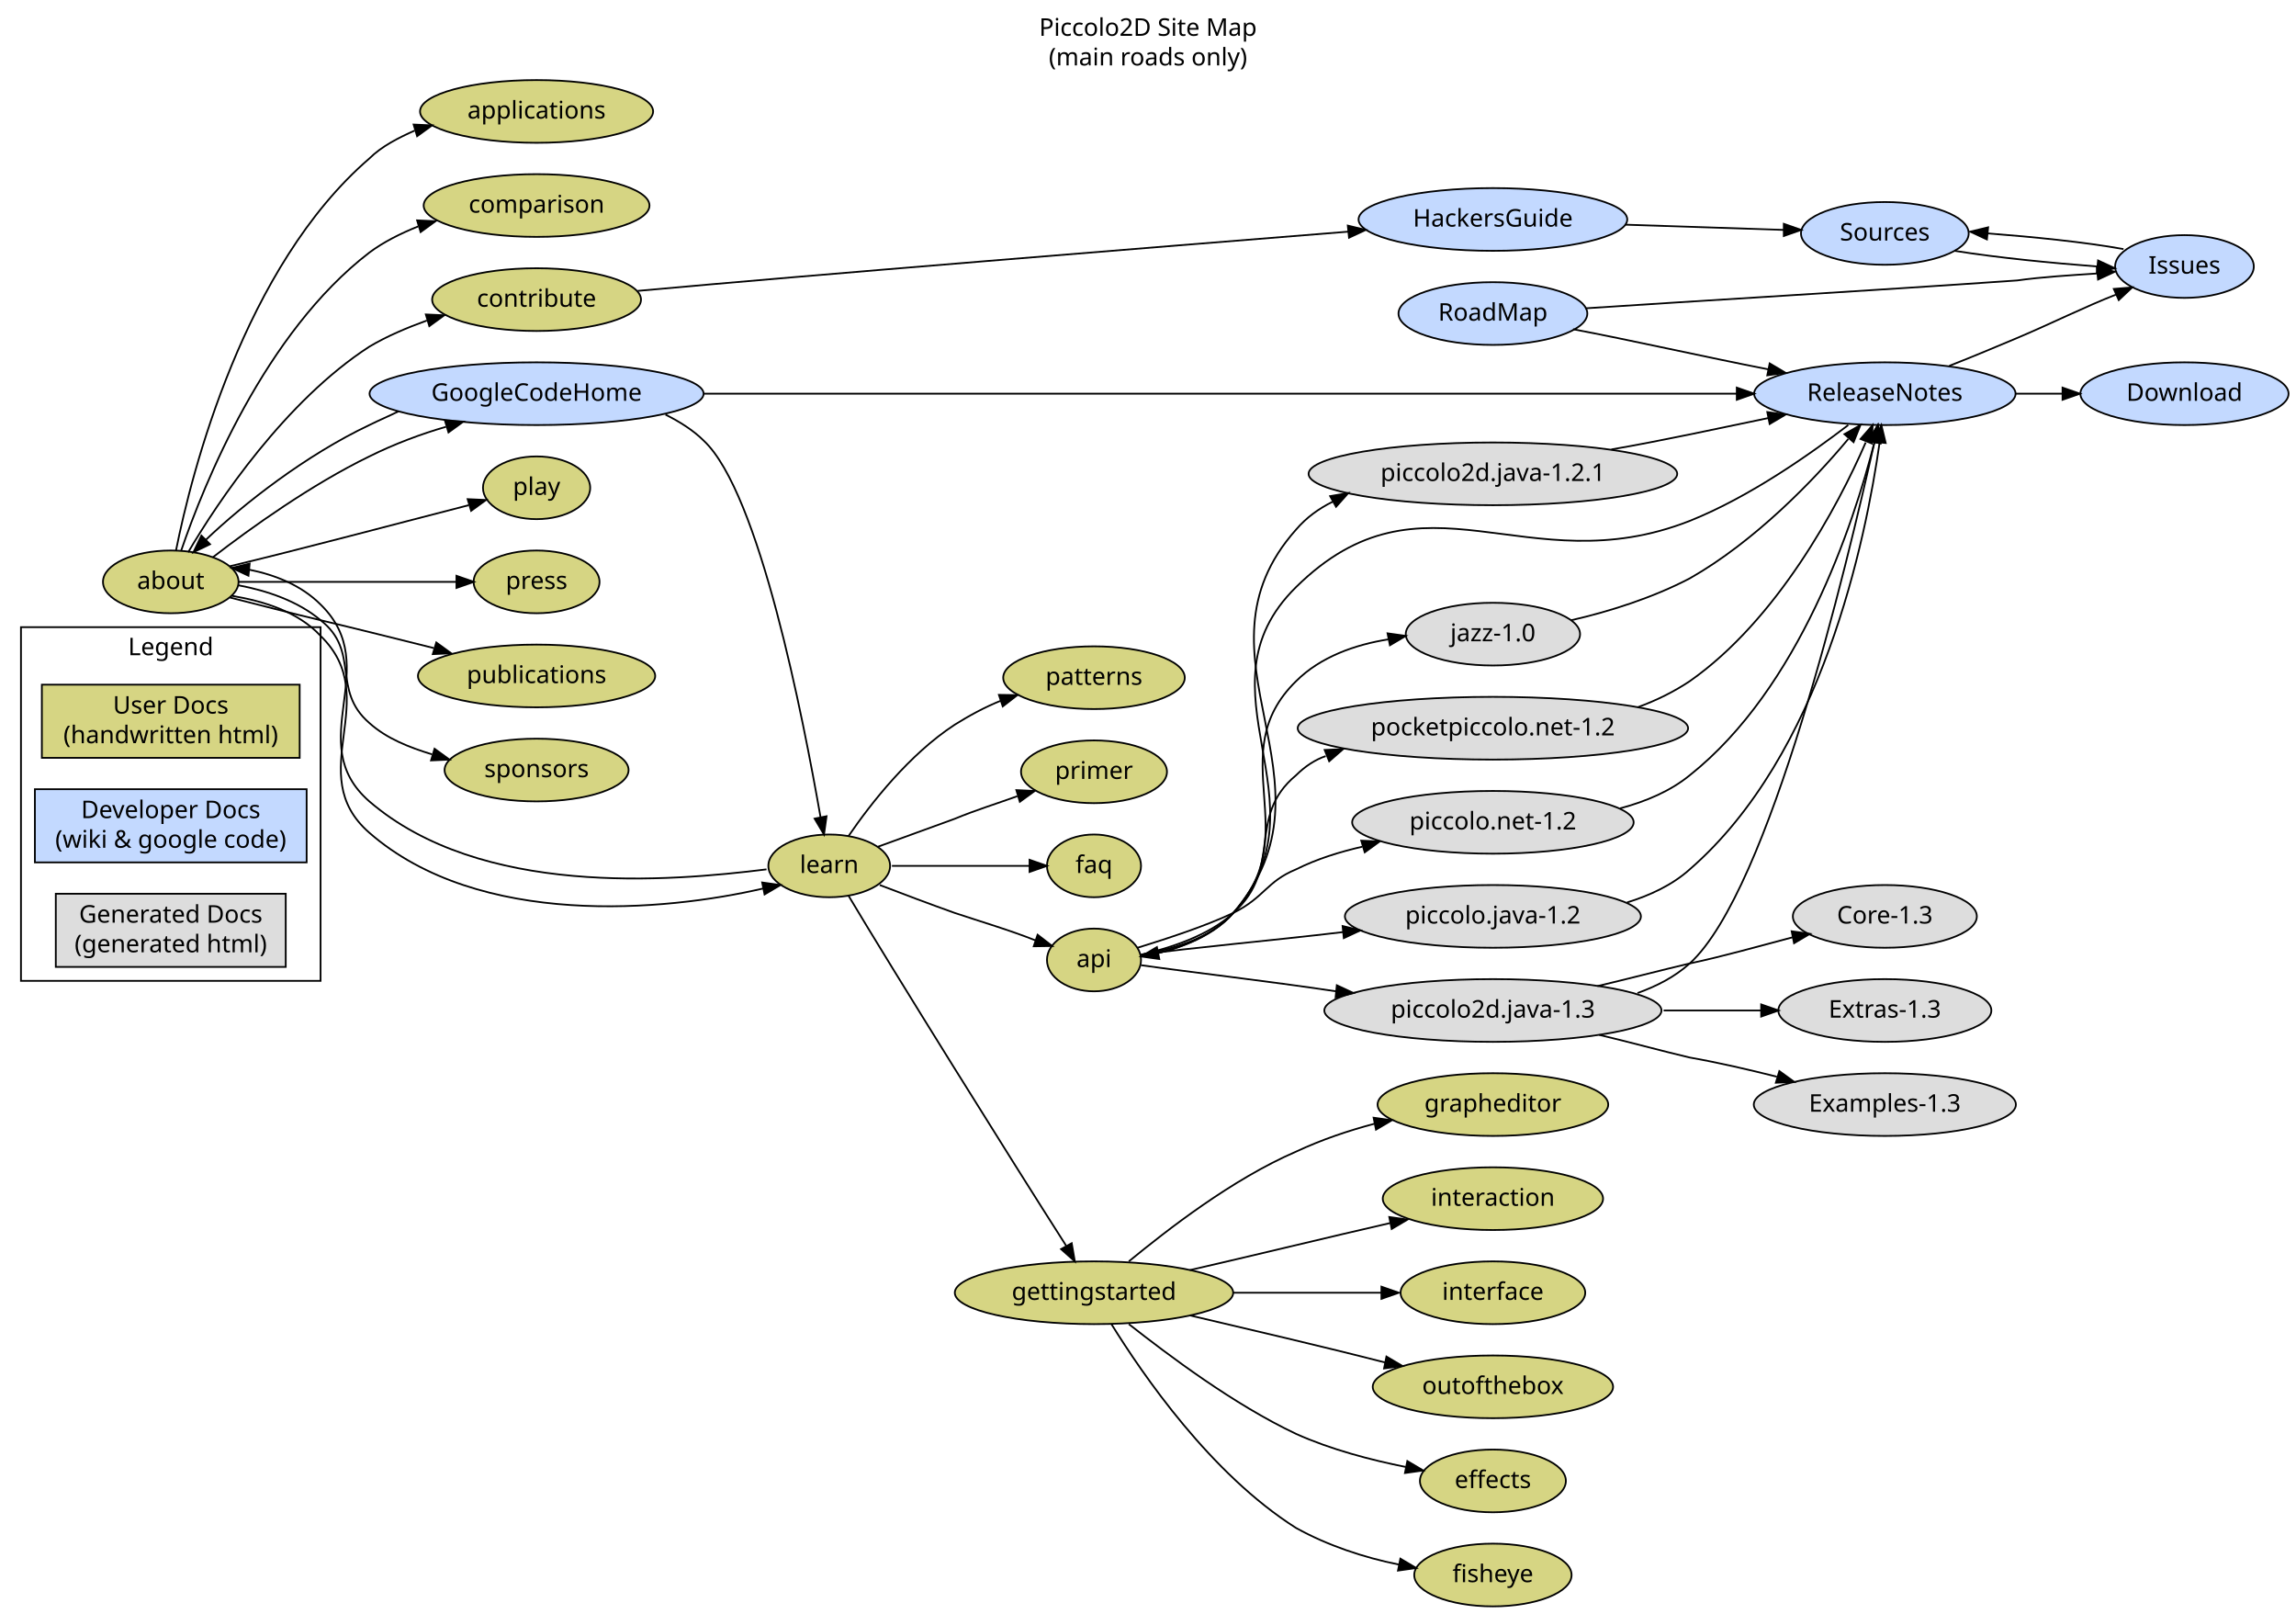
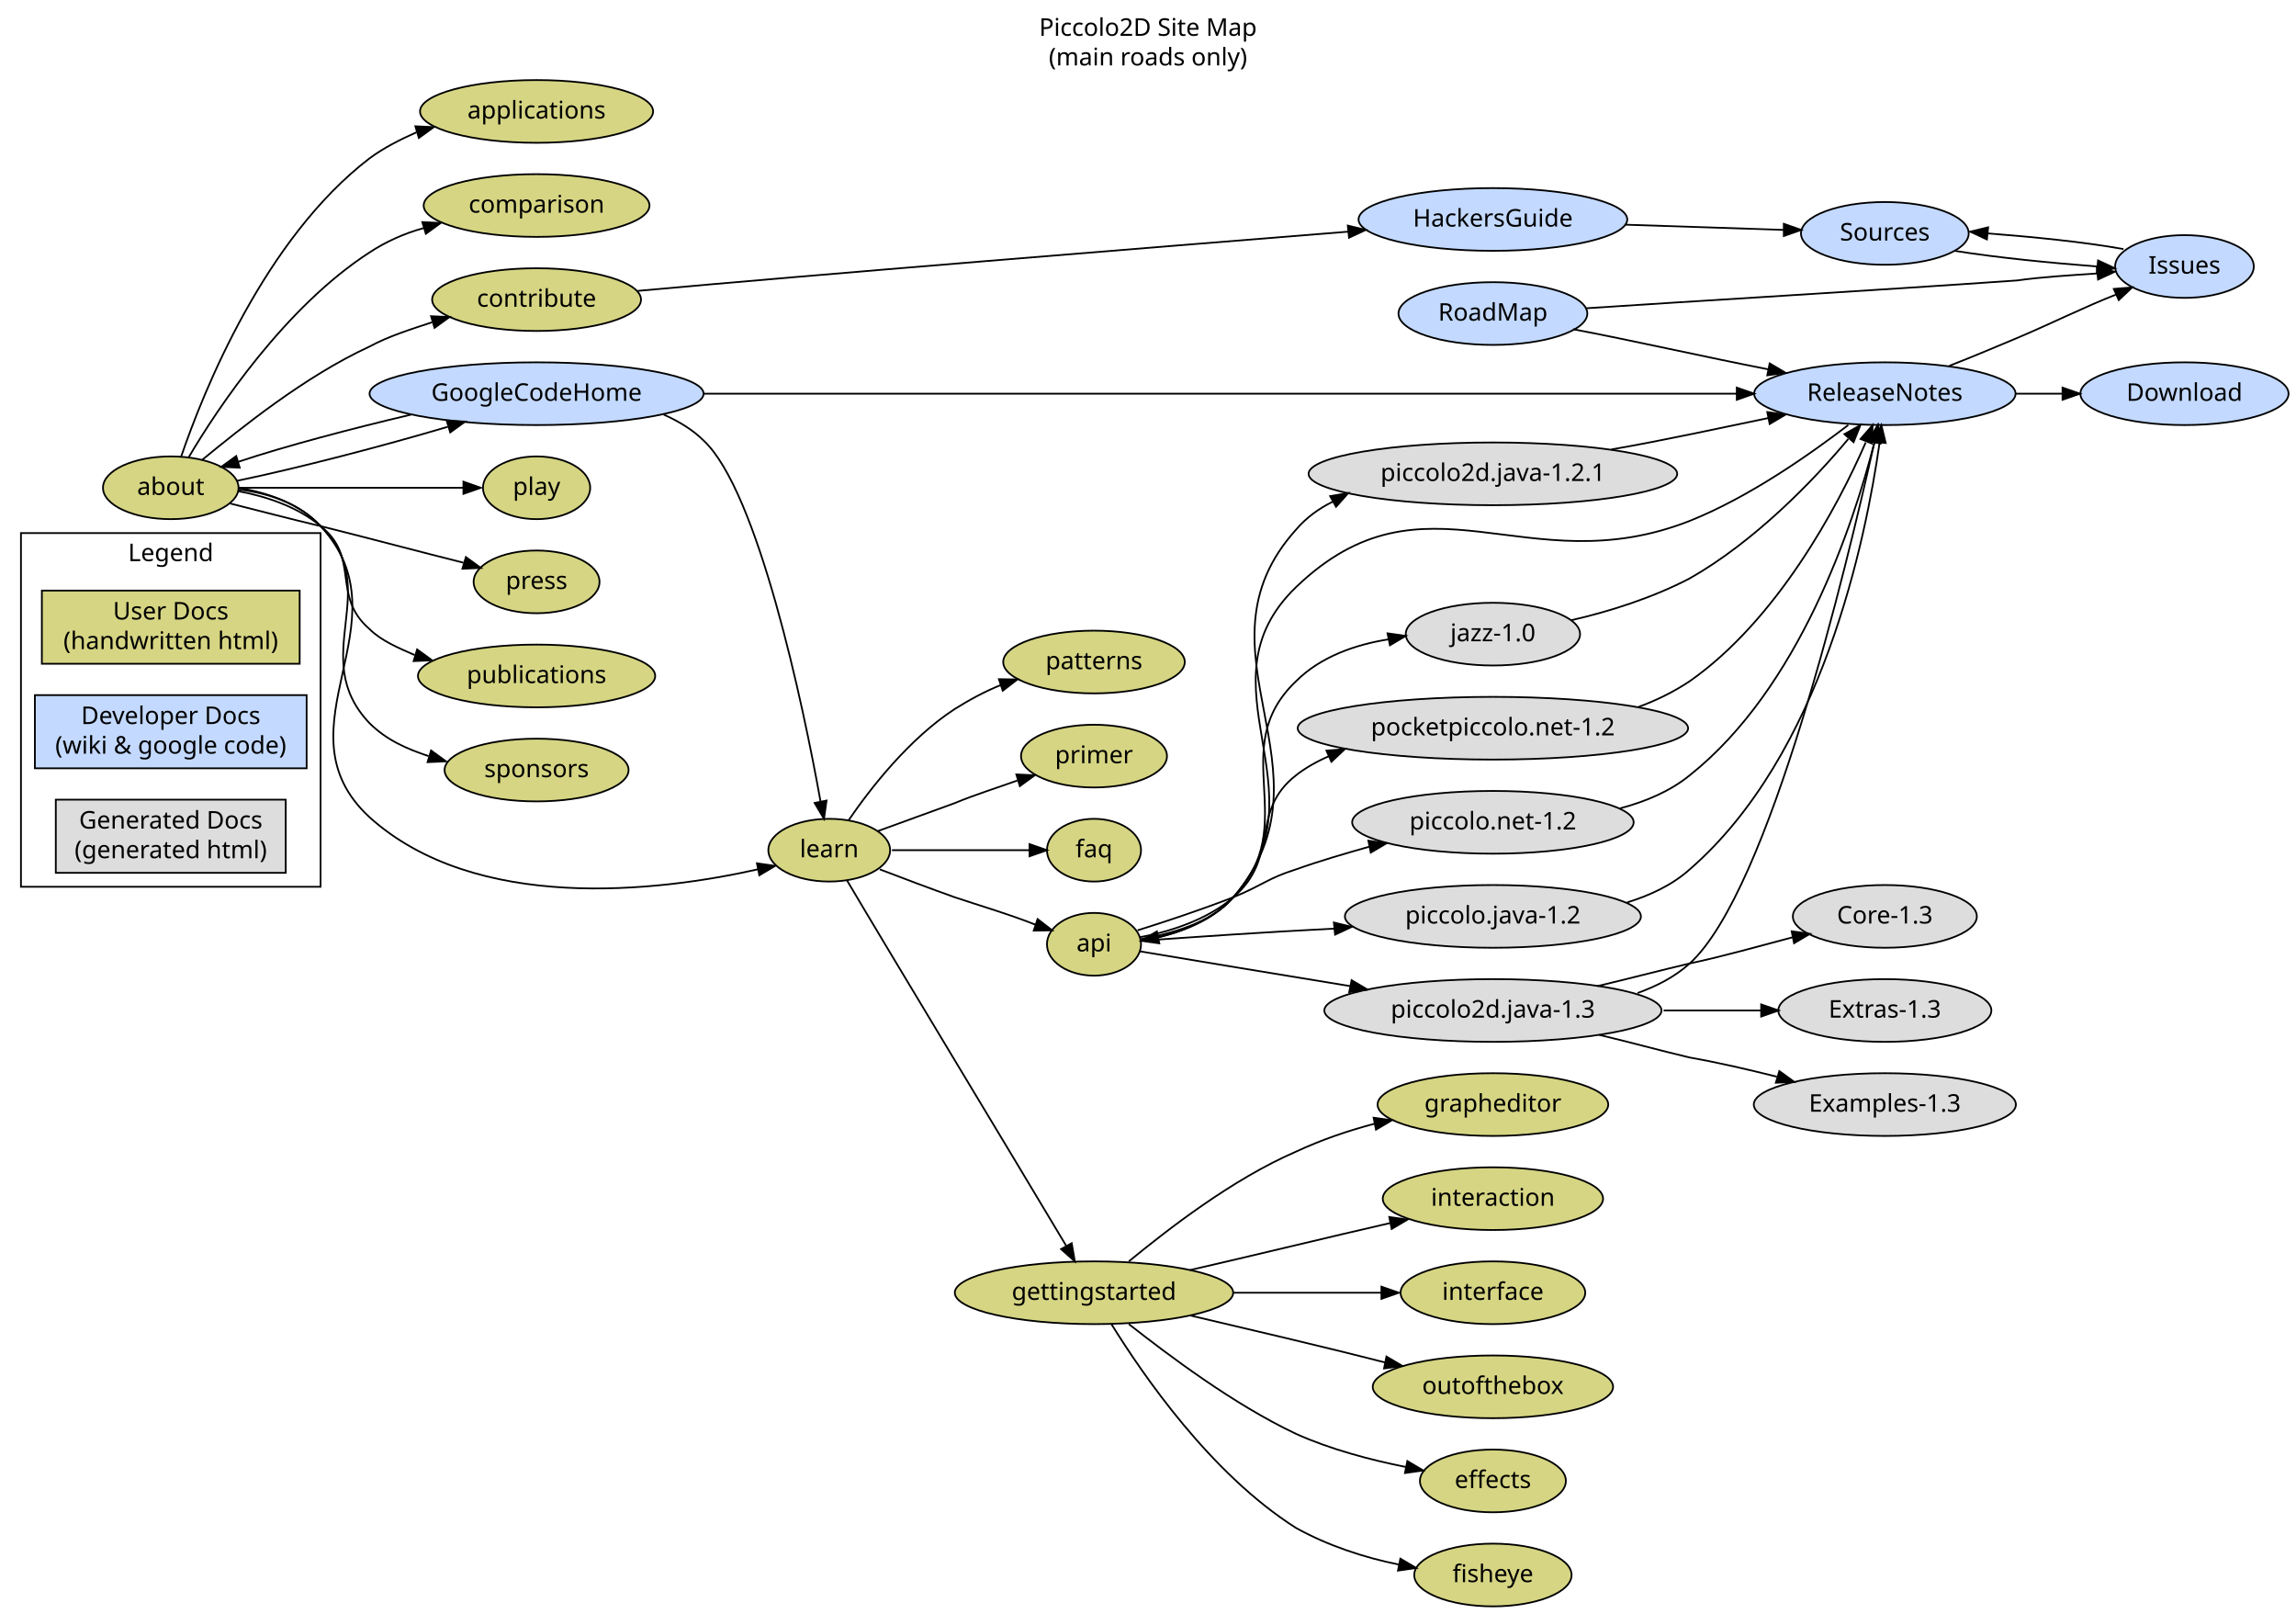
<svg xmlns="http://www.w3.org/2000/svg" xmlns:xlink="http://www.w3.org/1999/xlink" width="864pt" height="607pt" viewBox="0.00 0.00 864.00 607.03">
  <g id="graph0" class="graph" transform="scale(0.655539 0.655539) rotate(0) translate(4 921.956)">
    <polygon style="fill:white;stroke:white;" points="-4,4 -4,-921.956 1314,-921.956 1314,4 -4,4" />
    <text text-anchor="middle" x="655" y="-901.4" style="font-family:sans-serif;font-size:14.00;">Piccolo2D Site Map</text>
    <text text-anchor="middle" x="655" y="-884.4" style="font-family:sans-serif;font-size:14.00;">(main roads only)</text>
    <g id="cluster2" class="cluster">
-       <polygon style="fill:none;stroke:black;" points="8,-359 8,-562 180,-562 180,-359 8,-359" />
-       <text text-anchor="middle" x="94" y="-545.9" style="font-family:sans-serif;font-size:14.00;">Legend</text>
+       <polygon style="fill:none;stroke:black;" points="8,-413 8,-616 180,-616 180,-413 8,-413" />
+       <text text-anchor="middle" x="94" y="-599.9" style="font-family:sans-serif;font-size:14.00;">Legend</text>
    </g>
    <g id="node2" class="node">
-       <polygon style="fill:#d6d583;stroke:black;" points="168,-529 20,-529 20,-487 168,-487 168,-529" />
-       <text text-anchor="middle" x="94" y="-512.4" style="font-family:sans-serif;font-size:14.00;">User Docs</text>
-       <text text-anchor="middle" x="94" y="-495.4" style="font-family:sans-serif;font-size:14.00;">(handwritten html)</text>
+       <polygon style="fill:#d6d583;stroke:black;" points="168,-583 20,-583 20,-541 168,-541 168,-583" />
+       <text text-anchor="middle" x="94" y="-566.4" style="font-family:sans-serif;font-size:14.00;">User Docs</text>
+       <text text-anchor="middle" x="94" y="-549.4" style="font-family:sans-serif;font-size:14.00;">(handwritten html)</text>
    </g>
    <g id="node3" class="node">
-       <polygon style="fill:#c3d9ff;stroke:black;" points="172,-469 16,-469 16,-427 172,-427 172,-469" />
-       <text text-anchor="middle" x="94" y="-452.4" style="font-family:sans-serif;font-size:14.00;">Developer Docs</text>
-       <text text-anchor="middle" x="94" y="-435.4" style="font-family:sans-serif;font-size:14.00;">(wiki &amp; google code)</text>
+       <polygon style="fill:#c3d9ff;stroke:black;" points="172,-523 16,-523 16,-481 172,-481 172,-523" />
+       <text text-anchor="middle" x="94" y="-506.4" style="font-family:sans-serif;font-size:14.00;">Developer Docs</text>
+       <text text-anchor="middle" x="94" y="-489.4" style="font-family:sans-serif;font-size:14.00;">(wiki &amp; google code)</text>
    </g>
    <g id="node4" class="node">
-       <polygon style="fill:#dddddd;stroke:black;" points="160,-409 28,-409 28,-367 160,-367 160,-409" />
-       <text text-anchor="middle" x="94" y="-392.4" style="font-family:sans-serif;font-size:14.00;">Generated Docs</text>
-       <text text-anchor="middle" x="94" y="-375.4" style="font-family:sans-serif;font-size:14.00;">(generated html)</text>
+       <polygon style="fill:#dddddd;stroke:black;" points="160,-463 28,-463 28,-421 160,-421 160,-463" />
+       <text text-anchor="middle" x="94" y="-446.4" style="font-family:sans-serif;font-size:14.00;">Generated Docs</text>
+       <text text-anchor="middle" x="94" y="-429.4" style="font-family:sans-serif;font-size:14.00;">(generated html)</text>
    </g>
    <g id="node5" class="node">
      <a xlink:href="http://www.cs.umd.edu/hcil/piccolo/learn/about.shtml" xlink:title="about" target="_blank">
-         <ellipse style="fill:#d6d583;stroke:black;" cx="94" cy="-588" rx="38.913" ry="18" />
-         <text text-anchor="middle" x="94" y="-583.9" style="font-family:sans-serif;font-size:14.00;">about</text>
+         <ellipse style="fill:#d6d583;stroke:black;" cx="94" cy="-642" rx="38.913" ry="18" />
+         <text text-anchor="middle" x="94" y="-637.9" style="font-family:sans-serif;font-size:14.00;">about</text>
      </a>
    </g>
    <g id="node7" class="node">
      <a xlink:href="http://www.cs.umd.edu/hcil/jazz/applications/index.shtml" xlink:title="applications" target="_blank">
        <ellipse style="fill:#d6d583;stroke:black;" cx="304" cy="-858" rx="66.904" ry="18" />
        <text text-anchor="middle" x="304" y="-853.9" style="font-family:sans-serif;font-size:14.00;">applications</text>
      </a>
    </g>
    <g id="edge43" class="edge">
-       <path style="fill:none;stroke:black;" d="M97,-606C106,-651 136,-769 208,-831 215,-838 225,-843 234,-847" />
-       <polygon style="fill:black;stroke:black;" points="233.416,-850.479 244,-850 235.427,-843.774 233.416,-850.479" />
+       <path style="fill:none;stroke:black;" d="M100,-660C113,-698 148,-785 208,-831 216,-837 226,-842 235,-846" />
+       <polygon style="fill:black;stroke:black;" points="234.416,-849.479 245,-849 236.427,-842.774 234.416,-849.479" />
    </g>
    <g id="node8" class="node">
      <a xlink:href="http://www.cs.umd.edu/hcil/jazz/learn/comparison.shtml" xlink:title="comparison" target="_blank">
        <ellipse style="fill:#d6d583;stroke:black;" cx="304" cy="-804" rx="64.82" ry="18" />
        <text text-anchor="middle" x="304" y="-799.9" style="font-family:sans-serif;font-size:14.00;">comparison</text>
      </a>
    </g>
    <g id="edge45" class="edge">
-       <path style="fill:none;stroke:black;" d="M100,-606C113,-644 148,-731 208,-777 216,-783 226,-788 236,-792" />
-       <polygon style="fill:black;stroke:black;" points="235.416,-795.479 246,-795 237.427,-788.774 235.416,-795.479" />
+       <path style="fill:none;stroke:black;" d="M104,-659C121,-688 160,-746 208,-777 217,-783 228,-788 239,-791" />
+       <polygon style="fill:black;stroke:black;" points="238.416,-794.479 249,-794 240.427,-787.774 238.416,-794.479" />
    </g>
    <g id="node9" class="node">
      <a xlink:href="http://www.cs.umd.edu/hcil/jazz/contribute/index.shtml" xlink:title="contribute" target="_blank">
        <ellipse style="fill:#d6d583;stroke:black;" cx="304" cy="-750" rx="59.955" ry="18" />
        <text text-anchor="middle" x="304" y="-745.9" style="font-family:sans-serif;font-size:14.00;">contribute</text>
      </a>
    </g>
    <g id="edge47" class="edge">
-       <path style="fill:none;stroke:black;" d="M104,-605C121,-634 160,-692 208,-723 218,-729 230,-734 241,-738" />
-       <polygon style="fill:black;stroke:black;" points="240.416,-741.479 251,-741 242.427,-734.774 240.416,-741.479" />
+       <path style="fill:none;stroke:black;" d="M112,-658C134,-676 171,-706 208,-723 219,-729 232,-733 244,-737" />
+       <polygon style="fill:black;stroke:black;" points="243.416,-740.479 254,-740 245.427,-733.774 243.416,-740.479" />
    </g>
    <g id="node17" class="node">
      <a xlink:href="http://www.cs.umd.edu/hcil/jazz/learn/index.shtml" xlink:title="learn" target="_blank">
-         <ellipse style="fill:#d6d583;stroke:black;" cx="472" cy="-425" rx="34.94" ry="18" />
-         <text text-anchor="middle" x="472" y="-420.9" style="font-family:sans-serif;font-size:14.00;">learn</text>
+         <ellipse style="fill:#d6d583;stroke:black;" cx="472" cy="-434" rx="34.94" ry="18" />
+         <text text-anchor="middle" x="472" y="-429.9" style="font-family:sans-serif;font-size:14.00;">learn</text>
      </a>
    </g>
    <g id="edge53" class="edge">
-       <path style="fill:none;stroke:black;" d="M129,-580C147,-577 167,-571 180,-557 217,-521 169,-478 208,-444 271,-389 378,-399 434,-412" />
-       <polygon style="fill:black;stroke:black;" points="433.508,-415.471 444,-414 434.881,-408.607 433.508,-415.471" />
+       <path style="fill:none;stroke:black;" d="M133,-642C150,-639 168,-633 180,-620 231,-565 153,-504 208,-453 269,-398 373,-410 431,-423" />
+       <polygon style="fill:black;stroke:black;" points="430.508,-426.471 441,-425 431.881,-419.607 430.508,-426.471" />
    </g>
    <g id="node19" class="node">
      <a xlink:href="http://www.cs.umd.edu/hcil/jazz/play/index.shtml" xlink:title="play" target="_blank">
        <ellipse style="fill:#d6d583;stroke:black;" cx="304" cy="-642" rx="30.773" ry="18" />
        <text text-anchor="middle" x="304" y="-637.9" style="font-family:sans-serif;font-size:14.00;">play</text>
      </a>
    </g>
    <g id="edge55" class="edge">
-       <path style="fill:none;stroke:black;" d="M128,-597C166,-606 226,-622 265,-632" />
-       <polygon style="fill:black;stroke:black;" points="264.416,-635.479 275,-635 266.427,-628.774 264.416,-635.479" />
+       <path style="fill:none;stroke:black;" d="M133,-642C170,-642 225,-642 262,-642" />
+       <polygon style="fill:black;stroke:black;" points="262,-645.5 272,-642 262,-638.5 262,-645.5" />
    </g>
    <g id="node20" class="node">
      <a xlink:href="http://www.cs.umd.edu/hcil/jazz/press/index.shtml" xlink:title="press" target="_blank">
        <ellipse style="fill:#d6d583;stroke:black;" cx="304" cy="-588" rx="36.134" ry="18" />
        <text text-anchor="middle" x="304" y="-583.9" style="font-family:sans-serif;font-size:14.00;">press</text>
      </a>
    </g>
    <g id="edge57" class="edge">
-       <path style="fill:none;stroke:black;" d="M133,-588C169,-588 220,-588 258,-588" />
-       <polygon style="fill:black;stroke:black;" points="258,-591.5 268,-588 258,-584.5 258,-591.5" />
+       <path style="fill:none;stroke:black;" d="M128,-633C144,-629 163,-624 180,-620 208,-613 238,-605 262,-599" />
+       <polygon style="fill:black;stroke:black;" points="263.427,-602.226 272,-596 261.416,-595.521 263.427,-602.226" />
    </g>
    <g id="node21" class="node">
      <a xlink:href="http://www.cs.umd.edu/hcil/jazz/learn/publications.shtml" xlink:title="publications" target="_blank">
        <ellipse style="fill:#d6d583;stroke:black;" cx="304" cy="-534" rx="68.099" ry="18" />
        <text text-anchor="middle" x="304" y="-529.9" style="font-family:sans-serif;font-size:14.00;">publications</text>
      </a>
    </g>
    <g id="edge59" class="edge">
-       <path style="fill:none;stroke:black;" d="M128,-579C144,-575 163,-570 180,-566 201,-561 225,-555 245,-550" />
-       <polygon style="fill:black;stroke:black;" points="246.427,-553.226 255,-547 244.416,-546.521 246.427,-553.226" />
+       <path style="fill:none;stroke:black;" d="M133,-640C149,-637 167,-631 180,-620 203,-602 186,-580 208,-561 215,-554 225,-550 234,-546" />
+       <polygon style="fill:black;stroke:black;" points="235.427,-549.226 244,-543 233.416,-542.521 235.427,-549.226" />
    </g>
    <g id="node22" class="node">
      <a xlink:href="http://www.cs.umd.edu/hcil/jazz/team/sponsors.shtml" xlink:title="sponsors" target="_blank">
        <ellipse style="fill:#d6d583;stroke:black;" cx="304" cy="-480" rx="52.811" ry="18" />
        <text text-anchor="middle" x="304" y="-475.9" style="font-family:sans-serif;font-size:14.00;">sponsors</text>
      </a>
    </g>
    <g id="edge61" class="edge">
-       <path style="fill:none;stroke:black;" d="M133,-586C149,-583 167,-577 180,-566 203,-548 186,-526 208,-507 218,-498 231,-493 244,-489" />
-       <polygon style="fill:black;stroke:black;" points="245.427,-492.226 254,-486 243.416,-485.521 245.427,-492.226" />
+       <path style="fill:none;stroke:black;" d="M133,-641C150,-639 168,-633 180,-620 217,-584 172,-545 208,-507 218,-497 230,-492 242,-488" />
+       <polygon style="fill:black;stroke:black;" points="243.427,-491.226 252,-485 241.416,-484.521 243.427,-491.226" />
    </g>
    <g id="node26" class="node">
      <a xlink:href="http://code.google.com/p/piccolo2d/" xlink:title="GoogleCodeHome" target="_blank">
        <ellipse style="fill:#c3d9ff;stroke:black;" cx="304" cy="-696" rx="95.894" ry="18" />
        <text text-anchor="middle" x="304" y="-691.9" style="font-family:sans-serif;font-size:14.00;">GoogleCodeHome</text>
      </a>
    </g>
    <g id="edge51" class="edge">
-       <path style="fill:none;stroke:black;" d="M118,-602C140,-619 175,-644 208,-660 222,-667 238,-673 252,-677" />
-       <polygon style="fill:black;stroke:black;" points="251.416,-680.479 262,-680 253.427,-673.774 251.416,-680.479" />
+       <path style="fill:none;stroke:black;" d="M132,-646C166,-653 216,-666 253,-677" />
+       <polygon style="fill:black;stroke:black;" points="252.416,-680.479 263,-680 254.427,-673.774 252.416,-680.479" />
    </g>
    <g id="node6" class="node">
      <a xlink:href="http://www.cs.umd.edu/hcil/jazz/learn/api.shtml" xlink:title="api" target="_blank">
-         <ellipse style="fill:#d6d583;stroke:black;" cx="624" cy="-371" rx="27" ry="18" />
-         <text text-anchor="middle" x="624" y="-366.9" style="font-family:sans-serif;font-size:14.00;">api</text>
+         <ellipse style="fill:#d6d583;stroke:black;" cx="624" cy="-380" rx="27" ry="18" />
+         <text text-anchor="middle" x="624" y="-375.9" style="font-family:sans-serif;font-size:14.00;">api</text>
      </a>
    </g>
    <g id="node32" class="node">
      <ellipse style="fill:#dddddd;stroke:black;" cx="853" cy="-558" rx="50.032" ry="18" />
      <text text-anchor="middle" x="853" y="-553.9" style="font-family:sans-serif;font-size:14.00;">jazz-1.0</text>
    </g>
    <g id="edge63" class="edge">
-       <path style="fill:none;stroke:black;" d="M651,-374C668,-377 691,-383 704,-398 746,-443 697,-489 740,-531 754,-545 774,-552 793,-555" />
+       <path style="fill:none;stroke:black;" d="M651,-383C668,-386 691,-392 704,-407 744,-449 699,-492 740,-531 754,-545 774,-552 793,-555" />
      <polygon style="fill:black;stroke:black;" points="792.508,-558.471 803,-557 793.881,-551.607 792.508,-558.471" />
    </g>
    <g id="node33" class="node">
      <ellipse style="fill:#dddddd;stroke:black;" cx="853" cy="-504" rx="112.071" ry="18" />
      <text text-anchor="middle" x="853" y="-499.9" style="font-family:sans-serif;font-size:14.00;">pocketpiccolo.net-1.2</text>
    </g>
    <g id="edge73" class="edge">
-       <path style="fill:none;stroke:black;" d="M651,-374C668,-378 690,-385 704,-398 733,-424 711,-453 740,-477 745,-482 751,-486 757,-488" />
-       <polygon style="fill:black;stroke:black;" points="756.415,-491.536 767,-492 759.015,-485.036 756.415,-491.536" />
+       <path style="fill:none;stroke:black;" d="M650,-384C667,-387 689,-394 704,-407 731,-430 713,-456 740,-477 745,-481 752,-485 759,-488" />
+       <polygon style="fill:black;stroke:black;" points="757.44,-491.137 768,-492 760.283,-484.74 757.44,-491.137" />
    </g>
    <g id="node34" class="node">
      <ellipse style="fill:#dddddd;stroke:black;" cx="853" cy="-450" rx="80.802" ry="18" />
      <text text-anchor="middle" x="853" y="-445.9" style="font-family:sans-serif;font-size:14.00;">piccolo.net-1.2</text>
    </g>
    <g id="edge71" class="edge">
-       <path style="fill:none;stroke:black;" d="M649,-378C665,-383 687,-390 704,-398 722,-407 723,-416 740,-423 752,-429 765,-433 778,-436" />
-       <polygon style="fill:black;stroke:black;" points="777.416,-439.479 788,-439 779.427,-432.774 777.416,-439.479" />
+       <path style="fill:none;stroke:black;" d="M649,-388C665,-393 686,-400 704,-407 721,-414 724,-418 740,-423 754,-428 768,-432 782,-436" />
+       <polygon style="fill:black;stroke:black;" points="781.508,-439.471 792,-438 782.881,-432.607 781.508,-439.471" />
    </g>
    <g id="node35" class="node">
      <ellipse style="fill:#dddddd;stroke:black;" cx="853" cy="-396" rx="84.971" ry="18" />
      <text text-anchor="middle" x="853" y="-391.9" style="font-family:sans-serif;font-size:14.00;">piccolo.java-1.2</text>
    </g>
    <g id="edge65" class="edge">
-       <path style="fill:none;stroke:black;" d="M651,-374C679,-378 725,-382 767,-387" />
-       <polygon style="fill:black;stroke:black;" points="766.701,-390.488 777,-388 767.398,-383.522 766.701,-390.488" />
+       <path style="fill:none;stroke:black;" d="M651,-382C679,-384 722,-387 762,-389" />
+       <polygon style="fill:black;stroke:black;" points="761.701,-392.488 772,-390 762.398,-385.522 761.701,-392.488" />
    </g>
    <g id="node36" class="node">
      <a xlink:href="http://piccolo2d.googlecode.com/svn/site/piccolo2d.java/release-1.2.1" xlink:title="piccolo2d.java-1.2.1" target="_blank">
        <ellipse style="fill:#dddddd;stroke:black;" cx="853" cy="-650" rx="105.818" ry="18" />
        <text text-anchor="middle" x="853" y="-645.9" style="font-family:sans-serif;font-size:14.00;">piccolo2d.java-1.2.1</text>
      </a>
    </g>
    <g id="edge67" class="edge">
-       <path style="fill:none;stroke:black;" d="M651,-373C669,-376 691,-383 704,-398 769,-474 675,-545 740,-618 746,-625 753,-630 761,-634" />
+       <path style="fill:none;stroke:black;" d="M651,-382C669,-385 691,-392 704,-407 766,-480 677,-548 740,-618 746,-625 753,-630 761,-634" />
      <polygon style="fill:black;stroke:black;" points="759.559,-637.203 770,-639 762.958,-631.084 759.559,-637.203" />
    </g>
    <g id="node37" class="node">
      <a xlink:href="http://piccolo2d.googlecode.com/svn/site/piccolo2d.java/release-1.3-SNAPSHOT/piccolo2d/index.html" xlink:title="piccolo2d.java-1.3" target="_blank">
        <ellipse style="fill:#dddddd;stroke:black;" cx="853" cy="-342" rx="96.785" ry="18" />
        <text text-anchor="middle" x="853" y="-337.9" style="font-family:sans-serif;font-size:14.00;">piccolo2d.java-1.3</text>
      </a>
    </g>
    <g id="edge69" class="edge">
-       <path style="fill:none;stroke:black;" d="M651,-368C679,-364 723,-359 763,-353" />
-       <polygon style="fill:black;stroke:black;" points="763.398,-356.478 773,-352 762.701,-349.512 763.398,-356.478" />
+       <path style="fill:none;stroke:black;" d="M650,-376C680,-371 728,-363 771,-356" />
+       <polygon style="fill:black;stroke:black;" points="771.881,-359.393 781,-354 770.508,-352.529 771.881,-359.393" />
    </g>
    <g id="node27" class="node">
      <a xlink:href="http://code.google.com/p/piccolo2d/wiki/HackersGuide" xlink:title="HackersGuide" target="_blank">
        <ellipse style="fill:#c3d9ff;stroke:black;" cx="853" cy="-796" rx="77.132" ry="18" />
        <text text-anchor="middle" x="853" y="-791.9" style="font-family:sans-serif;font-size:14.00;">HackersGuide</text>
      </a>
    </g>
    <g id="edge75" class="edge">
      <path style="fill:none;stroke:black;" d="M362,-755C460,-764 658,-780 770,-789" />
      <polygon style="fill:black;stroke:black;" points="769.701,-792.488 780,-790 770.398,-785.522 769.701,-792.488" />
    </g>
    <g id="node10" class="node">
      <a xlink:href="http://www.cs.umd.edu/hcil/piccolo/learn/effects.shtml" xlink:title="effects" target="_blank">
        <ellipse style="fill:#d6d583;stroke:black;" cx="853" cy="-72" rx="41.889" ry="18" />
        <text text-anchor="middle" x="853" y="-67.9" style="font-family:sans-serif;font-size:14.00;">effects</text>
      </a>
    </g>
    <g id="node11" class="node">
      <a xlink:href="http://www.cs.umd.edu/hcil/jazz/learn/dev-faq.shtml" xlink:title="faq" target="_blank">
-         <ellipse style="fill:#d6d583;stroke:black;" cx="624" cy="-425" rx="27" ry="18" />
-         <text text-anchor="middle" x="624" y="-420.9" style="font-family:sans-serif;font-size:14.00;">faq</text>
+         <ellipse style="fill:#d6d583;stroke:black;" cx="624" cy="-434" rx="27" ry="18" />
+         <text text-anchor="middle" x="624" y="-429.9" style="font-family:sans-serif;font-size:14.00;">faq</text>
      </a>
    </g>
    <g id="node12" class="node">
      <a xlink:href="http://www.cs.umd.edu/hcil/piccolo/learn/fisheye.shtml" xlink:title="fisheye" target="_blank">
        <ellipse style="fill:#d6d583;stroke:black;" cx="853" cy="-18" rx="45.167" ry="18" />
        <text text-anchor="middle" x="853" y="-13.9" style="font-family:sans-serif;font-size:14.00;">fisheye</text>
      </a>
    </g>
    <g id="node13" class="node">
      <a xlink:href="http://www.cs.umd.edu/hcil/piccolo/learn/get-started.shtml" xlink:title="gettingstarted" target="_blank">
        <ellipse style="fill:#d6d583;stroke:black;" cx="624" cy="-180" rx="79.912" ry="18" />
        <text text-anchor="middle" x="624" y="-175.9" style="font-family:sans-serif;font-size:14.00;">gettingstarted</text>
      </a>
    </g>
    <g id="edge77" class="edge">
      <path style="fill:none;stroke:black;" d="M644,-162C667,-144 704,-116 740,-99 760,-90 783,-84 803,-80" />
      <polygon style="fill:black;stroke:black;" points="803.881,-83.393 813,-78 802.508,-76.529 803.881,-83.393" />
    </g>
    <g id="edge79" class="edge">
      <path style="fill:none;stroke:black;" d="M634,-162C652,-133 691,-76 740,-45 758,-35 779,-28 799,-24" />
      <polygon style="fill:black;stroke:black;" points="799.881,-27.393 809,-22 798.508,-20.529 799.881,-27.393" />
    </g>
    <g id="node14" class="node">
      <a xlink:href="http://www.cs.umd.edu/hcil/piccolo/learn/grapheditor.shtml" xlink:title="grapheditor" target="_blank">
        <ellipse style="fill:#d6d583;stroke:black;" cx="853" cy="-288" rx="66.207" ry="18" />
        <text text-anchor="middle" x="853" y="-283.9" style="font-family:sans-serif;font-size:14.00;">grapheditor</text>
      </a>
    </g>
    <g id="edge81" class="edge">
      <path style="fill:none;stroke:black;" d="M644,-198C666,-216 703,-245 740,-261 755,-268 770,-273 785,-277" />
      <polygon style="fill:black;stroke:black;" points="784.508,-280.471 795,-279 785.881,-273.607 784.508,-280.471" />
    </g>
    <g id="node15" class="node">
      <a xlink:href="http://www.cs.umd.edu/hcil/piccolo/learn/interaction.shtml" xlink:title="interaction" target="_blank">
        <ellipse style="fill:#d6d583;stroke:black;" cx="853" cy="-234" rx="63.234" ry="18" />
        <text text-anchor="middle" x="853" y="-229.9" style="font-family:sans-serif;font-size:14.00;">interaction</text>
      </a>
    </g>
    <g id="edge83" class="edge">
      <path style="fill:none;stroke:black;" d="M679,-193C714,-201 759,-212 794,-220" />
      <polygon style="fill:black;stroke:black;" points="793.508,-223.471 804,-222 794.881,-216.607 793.508,-223.471" />
    </g>
    <g id="node16" class="node">
      <a xlink:href="http://www.cs.umd.edu/hcil/piccolo/learn/interface.shtml" xlink:title="interface" target="_blank">
        <ellipse style="fill:#d6d583;stroke:black;" cx="853" cy="-180" rx="53.006" ry="18" />
        <text text-anchor="middle" x="853" y="-175.9" style="font-family:sans-serif;font-size:14.00;">interface</text>
      </a>
    </g>
    <g id="edge85" class="edge">
      <path style="fill:none;stroke:black;" d="M704,-180C732,-180 763,-180 789,-180" />
      <polygon style="fill:black;stroke:black;" points="789,-183.5 799,-180 789,-176.5 789,-183.5" />
    </g>
    <g id="node18" class="node">
      <a xlink:href="http://www.cs.umd.edu/hcil/piccolo/learn/out-of-box-java.shtml" xlink:title="outofthebox" target="_blank">
        <ellipse style="fill:#d6d583;stroke:black;" cx="853" cy="-126" rx="68.988" ry="18" />
        <text text-anchor="middle" x="853" y="-121.9" style="font-family:sans-serif;font-size:14.00;">outofthebox</text>
      </a>
    </g>
    <g id="edge87" class="edge">
      <path style="fill:none;stroke:black;" d="M679,-167C713,-159 756,-149 791,-140" />
      <polygon style="fill:black;stroke:black;" points="791.881,-143.393 801,-138 790.508,-136.529 791.881,-143.393" />
    </g>
    <g id="edge89" class="edge">
-       <path style="fill:none;stroke:black;" d="M436,-423C380,-416 272,-407 208,-462 169,-496 217,-539 180,-575 169,-586 154,-592 139,-595" />
-       <polygon style="fill:black;stroke:black;" points="138.602,-591.522 129,-596 139.299,-598.488 138.602,-591.522" />
+       <path style="fill:none;stroke:black;" d="M501,-423C514,-418 530,-412 544,-407 559,-402 576,-397 591,-391" />
+       <polygon style="fill:black;stroke:black;" points="591.62,-394.483 600,-388 589.406,-387.842 591.62,-394.483" />
+     </g>
+     <g id="edge49" class="edge">
+       <path style="fill:none;stroke:black;" d="M508,-434C532,-434 563,-434 587,-434" />
+       <polygon style="fill:black;stroke:black;" points="587,-437.5 597,-434 587,-430.5 587,-437.5" />
    </g>
    <g id="edge91" class="edge">
-       <path style="fill:none;stroke:black;" d="M501,-414C514,-409 530,-403 544,-398 559,-393 576,-388 591,-382" />
-       <polygon style="fill:black;stroke:black;" points="591.62,-385.483 600,-379 589.406,-378.842 591.62,-385.483" />
-     </g>
-     <g id="edge49" class="edge">
-       <path style="fill:none;stroke:black;" d="M508,-425C532,-425 563,-425 587,-425" />
-       <polygon style="fill:black;stroke:black;" points="587,-428.5 597,-425 587,-421.5 587,-428.5" />
-     </g>
-     <g id="edge93" class="edge">
-       <path style="fill:none;stroke:black;" d="M483,-408C508,-366 576,-257 608,-207" />
+       <path style="fill:none;stroke:black;" d="M482,-417C508,-373 577,-259 608,-207" />
      <polygon style="fill:black;stroke:black;" points="611.203,-208.441 613,-198 605.084,-205.042 611.203,-208.441" />
    </g>
    <g id="node23" class="node">
      <a xlink:href="http://www.cs.umd.edu/hcil/jazz/learn/patterns.shtml" xlink:title="patterns" target="_blank">
-         <ellipse style="fill:#d6d583;stroke:black;" cx="624" cy="-533" rx="52.116" ry="18" />
-         <text text-anchor="middle" x="624" y="-528.9" style="font-family:sans-serif;font-size:14.00;">patterns</text>
-       </a>
-     </g>
-     <g id="edge95" class="edge">
-       <path style="fill:none;stroke:black;" d="M483,-442C496,-461 518,-489 544,-506 552,-511 561,-516 571,-520" />
-       <polygon style="fill:black;stroke:black;" points="569.406,-523.158 580,-523 571.62,-516.517 569.406,-523.158" />
+         <ellipse style="fill:#d6d583;stroke:black;" cx="624" cy="-542" rx="52.116" ry="18" />
+         <text text-anchor="middle" x="624" y="-537.9" style="font-family:sans-serif;font-size:14.00;">patterns</text>
+       </a>
+     </g>
+     <g id="edge93" class="edge">
+       <path style="fill:none;stroke:black;" d="M483,-451C496,-470 518,-498 544,-515 552,-520 561,-525 571,-529" />
+       <polygon style="fill:black;stroke:black;" points="569.406,-532.158 580,-532 571.62,-525.517 569.406,-532.158" />
    </g>
    <g id="node24" class="node">
      <a xlink:href="http://www.cs.umd.edu/hcil/jazz/learn/graphics.shtml" xlink:title="primer" target="_blank">
-         <ellipse style="fill:#d6d583;stroke:black;" cx="624" cy="-479" rx="41.889" ry="18" />
-         <text text-anchor="middle" x="624" y="-474.9" style="font-family:sans-serif;font-size:14.00;">primer</text>
-       </a>
-     </g>
-     <g id="edge97" class="edge">
-       <path style="fill:none;stroke:black;" d="M500,-436C514,-441 530,-447 544,-452 556,-457 569,-461 580,-465" />
-       <polygon style="fill:black;stroke:black;" points="579.416,-468.479 590,-468 581.427,-461.774 579.416,-468.479" />
+         <ellipse style="fill:#d6d583;stroke:black;" cx="624" cy="-488" rx="41.889" ry="18" />
+         <text text-anchor="middle" x="624" y="-483.9" style="font-family:sans-serif;font-size:14.00;">primer</text>
+       </a>
+     </g>
+     <g id="edge95" class="edge">
+       <path style="fill:none;stroke:black;" d="M500,-445C514,-450 530,-456 544,-461 556,-466 569,-470 580,-474" />
+       <polygon style="fill:black;stroke:black;" points="579.416,-477.479 590,-477 581.427,-470.774 579.416,-477.479" />
    </g>
    <g id="node25" class="node">
      <a xlink:href="http://code.google.com/p/piccolo2d/downloads/list" xlink:title="Download" target="_blank">
        <ellipse style="fill:#c3d9ff;stroke:black;" cx="1250" cy="-696" rx="59.76" ry="18" />
        <text text-anchor="middle" x="1250" y="-691.9" style="font-family:sans-serif;font-size:14.00;">Download</text>
      </a>
    </g>
    <g id="edge3" class="edge">
-       <path style="fill:none;stroke:black;" d="M225,-686C219,-683 214,-681 208,-678 172,-661 136,-633 114,-612" />
-       <polygon style="fill:black;stroke:black;" points="116.546,-609.596 107,-605 111.596,-614.546 116.546,-609.596" />
+       <path style="fill:none;stroke:black;" d="M232,-684C198,-676 160,-666 133,-657" />
+       <polygon style="fill:black;stroke:black;" points="133.584,-653.521 123,-654 131.573,-660.226 133.584,-653.521" />
    </g>
    <g id="edge5" class="edge">
-       <path style="fill:none;stroke:black;" d="M378,-684C386,-680 394,-675 400,-669 432,-639 457,-510 467,-453" />
-       <polygon style="fill:black;stroke:black;" points="470.471,-453.492 469,-443 463.607,-452.119 470.471,-453.492" />
+       <path style="fill:none;stroke:black;" d="M377,-684C386,-680 394,-675 400,-669 431,-640 457,-518 467,-462" />
+       <polygon style="fill:black;stroke:black;" points="470.471,-462.492 469,-452 463.607,-461.119 470.471,-462.492" />
    </g>
    <g id="node29" class="node">
      <a xlink:href="http://code.google.com/p/piccolo2d/wiki/ReleaseNotes" xlink:title="ReleaseNotes" target="_blank">
        <ellipse style="fill:#c3d9ff;stroke:black;" cx="1078" cy="-696" rx="75.047" ry="18" />
        <text text-anchor="middle" x="1078" y="-691.9" style="font-family:sans-serif;font-size:14.00;">ReleaseNotes</text>
      </a>
    </g>
    <g id="edge7" class="edge">
      <path style="fill:none;stroke:black;" d="M400,-696C552,-696 847,-696 993,-696" />
      <polygon style="fill:black;stroke:black;" points="993,-699.5 1003,-696 993,-692.5 993,-699.5" />
    </g>
    <g id="node31" class="node">
      <a xlink:href="http://code.google.com/p/piccolo2d/wiki/CheckoutInstructions" xlink:title="Sources" target="_blank">
        <ellipse style="fill:#c3d9ff;stroke:black;" cx="1078" cy="-788" rx="48.14" ry="18" />
        <text text-anchor="middle" x="1078" y="-783.9" style="font-family:sans-serif;font-size:14.00;">Sources</text>
      </a>
    </g>
    <g id="edge9" class="edge">
      <path style="fill:none;stroke:black;" d="M929,-793C958,-792 992,-791 1020,-790" />
      <polygon style="fill:black;stroke:black;" points="1020,-793.5 1030,-790 1020,-786.5 1020,-793.5" />
    </g>
    <g id="node28" class="node">
      <a xlink:href="http://code.google.com/p/piccolo2d/issues" xlink:title="Issues" target="_blank">
        <ellipse style="fill:#c3d9ff;stroke:black;" cx="1250" cy="-769" rx="39.806" ry="18" />
        <text text-anchor="middle" x="1250" y="-764.9" style="font-family:sans-serif;font-size:14.00;">Issues</text>
      </a>
    </g>
    <g id="edge11" class="edge">
      <path style="fill:none;stroke:black;" d="M1215,-779C1193,-783 1163,-786 1137,-788" />
      <polygon style="fill:black;stroke:black;" points="1136.6,-784.522 1127,-789 1137.3,-791.488 1136.6,-784.522" />
    </g>
    <g id="edge13" class="edge">
-       <path style="fill:none;stroke:black;" d="M1057,-678C1036,-662 1001,-637 966,-623 872,-586 813,-657 740,-585 680,-526 760,-462 704,-398 693,-386 677,-379 661,-375" />
-       <polygon style="fill:black;stroke:black;" points="661.492,-371.529 651,-373 660.119,-378.393 661.492,-371.529" />
+       <path style="fill:none;stroke:black;" d="M1057,-678C1036,-662 1001,-637 966,-623 872,-586 814,-656 740,-585 682,-529 758,-468 704,-407 693,-395 677,-388 661,-384" />
+       <polygon style="fill:black;stroke:black;" points="661.492,-380.529 651,-382 660.119,-387.393 661.492,-380.529" />
    </g>
    <g id="edge17" class="edge">
      <path style="fill:none;stroke:black;" d="M1153,-696C1162,-696 1171,-696 1180,-696" />
      <polygon style="fill:black;stroke:black;" points="1180,-699.5 1190,-696 1180,-692.5 1180,-699.5" />
    </g>
    <g id="edge15" class="edge">
      <path style="fill:none;stroke:black;" d="M1115,-712C1128,-717 1142,-723 1154,-728 1173,-736 1193,-746 1211,-753" />
      <polygon style="fill:black;stroke:black;" points="1209.44,-756.137 1220,-757 1212.28,-749.74 1209.44,-756.137" />
    </g>
    <g id="node30" class="node">
      <a xlink:href="http://code.google.com/p/piccolo2d/wiki/RoadMap" xlink:title="RoadMap" target="_blank">
        <ellipse style="fill:#c3d9ff;stroke:black;" cx="853" cy="-742" rx="54.201" ry="18" />
        <text text-anchor="middle" x="853" y="-737.9" style="font-family:sans-serif;font-size:14.00;">RoadMap</text>
      </a>
    </g>
    <g id="edge19" class="edge">
      <path style="fill:none;stroke:black;" d="M906,-745C966,-749 1068,-755 1154,-761 1168,-763 1185,-764 1200,-765" />
      <polygon style="fill:black;stroke:black;" points="1199.7,-768.488 1210,-766 1200.4,-761.522 1199.7,-768.488" />
    </g>
    <g id="edge21" class="edge">
      <path style="fill:none;stroke:black;" d="M899,-733C931,-727 975,-717 1011,-710" />
      <polygon style="fill:black;stroke:black;" points="1011.88,-713.393 1021,-708 1010.51,-706.529 1011.88,-713.393" />
    </g>
    <g id="edge23" class="edge">
      <path style="fill:none;stroke:black;" d="M1118,-778C1143,-774 1174,-771 1200,-769" />
      <polygon style="fill:black;stroke:black;" points="1200.4,-772.478 1210,-768 1199.7,-765.512 1200.4,-772.478" />
    </g>
    <g id="edge25" class="edge">
      <path style="fill:none;stroke:black;" d="M898,-566C920,-571 945,-579 966,-590 1003,-611 1037,-646 1057,-670" />
      <polygon style="fill:black;stroke:black;" points="1054.78,-672.779 1064,-678 1060.05,-668.169 1054.78,-672.779" />
    </g>
    <g id="edge41" class="edge">
      <path style="fill:none;stroke:black;" d="M936,-516C947,-520 957,-525 966,-531 1016,-566 1051,-631 1067,-668" />
      <polygon style="fill:black;stroke:black;" points="1064.04,-670.015 1071,-678 1070.54,-667.415 1064.04,-670.015" />
    </g>
    <g id="edge39" class="edge">
      <path style="fill:none;stroke:black;" d="M926,-458C941,-462 955,-468 966,-477 1029,-527 1060,-621 1072,-668" />
      <polygon style="fill:black;stroke:black;" points="1068.61,-668.881 1074,-678 1075.47,-667.508 1068.61,-668.881" />
    </g>
    <g id="edge29" class="edge">
      <path style="fill:none;stroke:black;" d="M930,-404C943,-408 956,-414 966,-423 1042,-489 1067,-612 1075,-668" />
      <polygon style="fill:black;stroke:black;" points="1071.52,-668.398 1076,-678 1078.49,-667.701 1071.52,-668.398" />
    </g>
    <g id="edge27" class="edge">
      <path style="fill:none;stroke:black;" d="M921,-664C950,-669 982,-676 1011,-682" />
      <polygon style="fill:black;stroke:black;" points="1010.51,-685.471 1021,-684 1011.88,-678.607 1010.51,-685.471" />
    </g>
    <g id="edge37" class="edge">
      <path style="fill:none;stroke:black;" d="M936,-352C947,-356 957,-361 966,-369 1012,-411 1056,-597 1072,-668" />
      <polygon style="fill:black;stroke:black;" points="1068.61,-668.881 1074,-678 1075.47,-667.508 1068.61,-668.881" />
    </g>
    <g id="node38" class="node">
      <a xlink:href="http://piccolo2d.googlecode.com/svn/site/piccolo2d.java/release-1.3-SNAPSHOT/piccolo2d-core/index.html" xlink:title="Core-1.3" target="_blank">
        <ellipse style="fill:#dddddd;stroke:black;" cx="1078" cy="-396" rx="52.811" ry="18" />
        <text text-anchor="middle" x="1078" y="-391.9" style="font-family:sans-serif;font-size:14.00;">Core-1.3</text>
      </a>
    </g>
    <g id="edge31" class="edge">
      <path style="fill:none;stroke:black;" d="M913,-356C930,-360 949,-365 966,-369 985,-373 1006,-379 1025,-384" />
      <polygon style="fill:black;stroke:black;" points="1024.51,-387.471 1035,-386 1025.88,-380.607 1024.51,-387.471" />
    </g>
    <g id="node39" class="node">
      <a xlink:href="http://piccolo2d.googlecode.com/svn/site/piccolo2d.java/release-1.3-SNAPSHOT/piccolo2d-extras/index.html" xlink:title="Extras-1.3" target="_blank">
        <ellipse style="fill:#dddddd;stroke:black;" cx="1078" cy="-342" rx="61.15" ry="18" />
        <text text-anchor="middle" x="1078" y="-337.9" style="font-family:sans-serif;font-size:14.00;">Extras-1.3</text>
      </a>
    </g>
    <g id="edge35" class="edge">
      <path style="fill:none;stroke:black;" d="M951,-342C969,-342 989,-342 1007,-342" />
      <polygon style="fill:black;stroke:black;" points="1007,-345.5 1017,-342 1007,-338.5 1007,-345.5" />
    </g>
    <g id="node40" class="node">
      <a xlink:href="http://piccolo2d.googlecode.com/svn/site/piccolo2d.java/release-1.3-SNAPSHOT/piccolo2d-examples/index.html" xlink:title="Examples-1.3" target="_blank">
        <ellipse style="fill:#dddddd;stroke:black;" cx="1078" cy="-288" rx="75.241" ry="18" />
        <text text-anchor="middle" x="1078" y="-283.9" style="font-family:sans-serif;font-size:14.00;">Examples-1.3</text>
      </a>
    </g>
    <g id="edge33" class="edge">
      <path style="fill:none;stroke:black;" d="M914,-328C931,-324 949,-319 966,-315 983,-312 1000,-308 1016,-304" />
      <polygon style="fill:black;stroke:black;" points="1017.43,-307.226 1026,-301 1015.42,-300.521 1017.43,-307.226" />
    </g>
  </g>
</svg>
